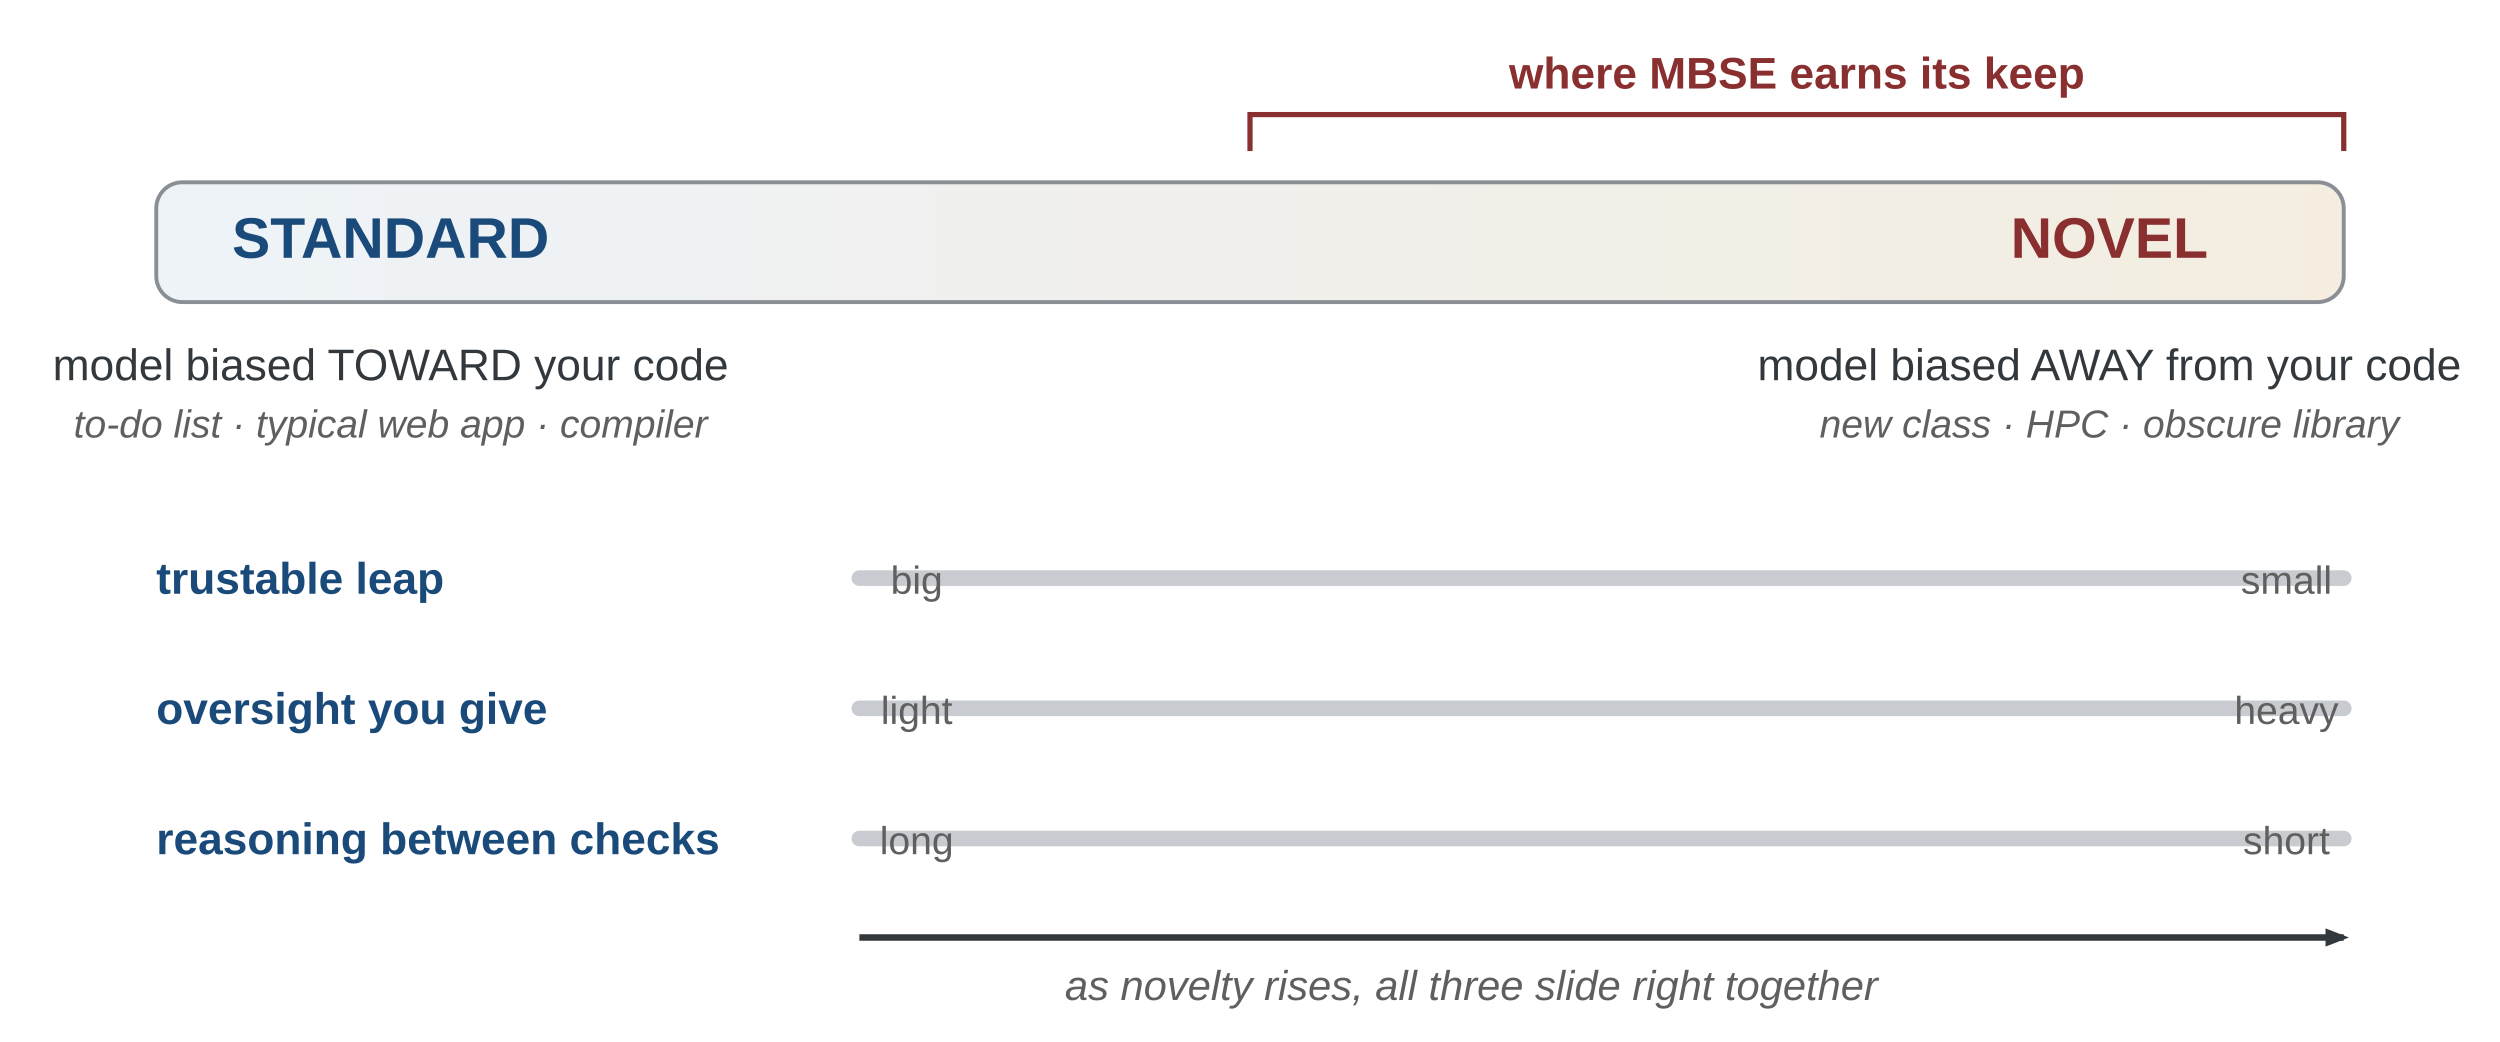
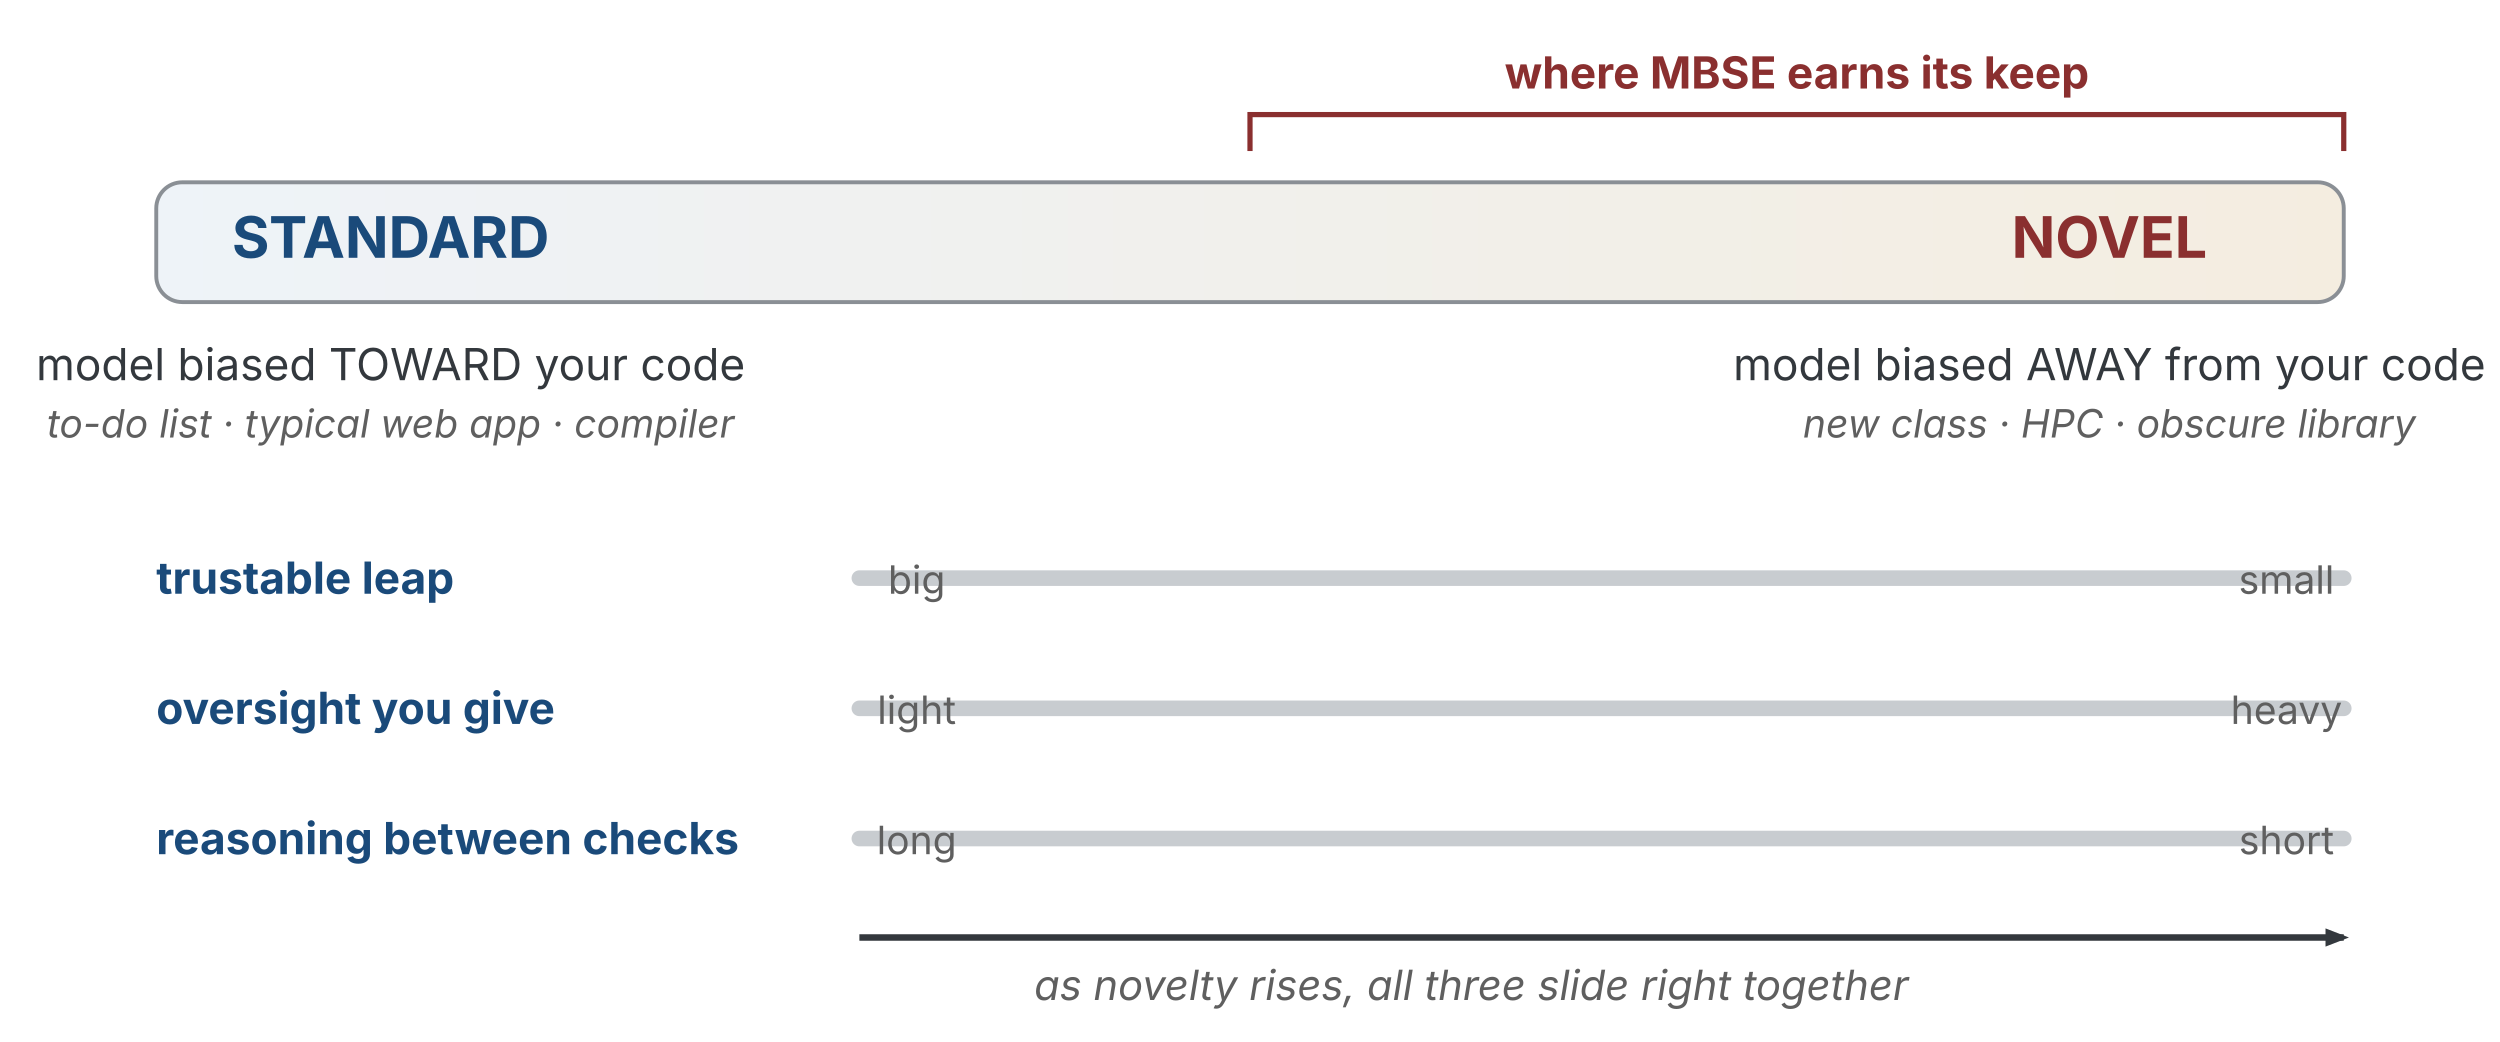
- <svg xmlns="http://www.w3.org/2000/svg" viewBox="0 0 960 400" width="960" height="400" role="group" aria-labelledby="naTitle naDesc" font-family="'Helvetica Neue', Arial, sans-serif">
+ <svg xmlns="http://www.w3.org/2000/svg" viewBox="0 0 960 400" width="960" height="400" role="group" aria-labelledby="naTitle naDesc" font-family="'Source Sans 3', -apple-system, 'Segoe UI', sans-serif">
  <defs>
    <linearGradient id="naGrad" x1="0" y1="0" x2="1" y2="0">
      <stop offset="0" stop-color="#eef3f8" />
      <stop offset="1" stop-color="#f4ede0" />
    </linearGradient>
    <marker id="naArrow" markerWidth="10" markerHeight="10" refX="7" refY="3.5" orient="auto" markerUnits="userSpaceOnUse">
      <path d="M0,0 L9,3.5 L0,7 Z" fill="#33383d" />
    </marker>
  </defs>
  <rect x="60" y="70" width="840" height="46" rx="10" fill="url(#naGrad)" stroke="#8a8f95" stroke-width="1.5" />
  <text x="150" y="99" text-anchor="middle" font-size="22" font-weight="700" fill="#1a4a7a">STANDARD</text>
  <text x="810" y="99" text-anchor="middle" font-size="22" font-weight="700" fill="#8a2f2f">NOVEL</text>
  <text x="150" y="146" text-anchor="middle" font-size="17" fill="#33383d">model biased TOWARD your code</text>
  <text x="150" y="168" text-anchor="middle" font-size="15" font-style="italic" fill="#5f5f5f">to-do list · typical web app · compiler</text>
  <text x="810" y="146" text-anchor="middle" font-size="17" fill="#33383d">model biased AWAY from your code</text>
  <text x="810" y="168" text-anchor="middle" font-size="15" font-style="italic" fill="#5f5f5f">new class · HPC · obscure library</text>
  <path d="M480,58 L480,44 L900,44 L900,58" fill="none" stroke="#8a2f2f" stroke-width="2" />
  <text x="690" y="34" text-anchor="middle" font-size="17" font-weight="700" fill="#8a2f2f">where MBSE earns its keep</text>
  <g font-size="17" fill="#33383d">
    <text x="60" y="228" font-weight="700" fill="#1a4a7a">trustable leap</text>
    <line x1="330" y1="222" x2="900" y2="222" stroke="#c8ccd0" stroke-width="6" stroke-linecap="round" />
    <text x="352" y="228" text-anchor="middle" font-size="15" fill="#5f5f5f">big</text>
    <text x="878" y="228" text-anchor="middle" font-size="15" fill="#5f5f5f">small</text>
    <text x="60" y="278" font-weight="700" fill="#1a4a7a">oversight you give</text>
    <line x1="330" y1="272" x2="900" y2="272" stroke="#c8ccd0" stroke-width="6" stroke-linecap="round" />
    <text x="352" y="278" text-anchor="middle" font-size="15" fill="#5f5f5f">light</text>
    <text x="878" y="278" text-anchor="middle" font-size="15" fill="#5f5f5f">heavy</text>
    <text x="60" y="328" font-weight="700" fill="#1a4a7a">reasoning between checks</text>
    <line x1="330" y1="322" x2="900" y2="322" stroke="#c8ccd0" stroke-width="6" stroke-linecap="round" />
    <text x="352" y="328" text-anchor="middle" font-size="15" fill="#5f5f5f">long</text>
    <text x="878" y="328" text-anchor="middle" font-size="15" fill="#5f5f5f">short</text>
  </g>
  <line x1="330" y1="360" x2="900" y2="360" stroke="#33383d" stroke-width="2.5" marker-end="url(#naArrow)" />
  <text x="565" y="384" text-anchor="middle" font-size="16" font-style="italic" fill="#5f5f5f">as novelty rises, all three slide right together</text>
</svg>
